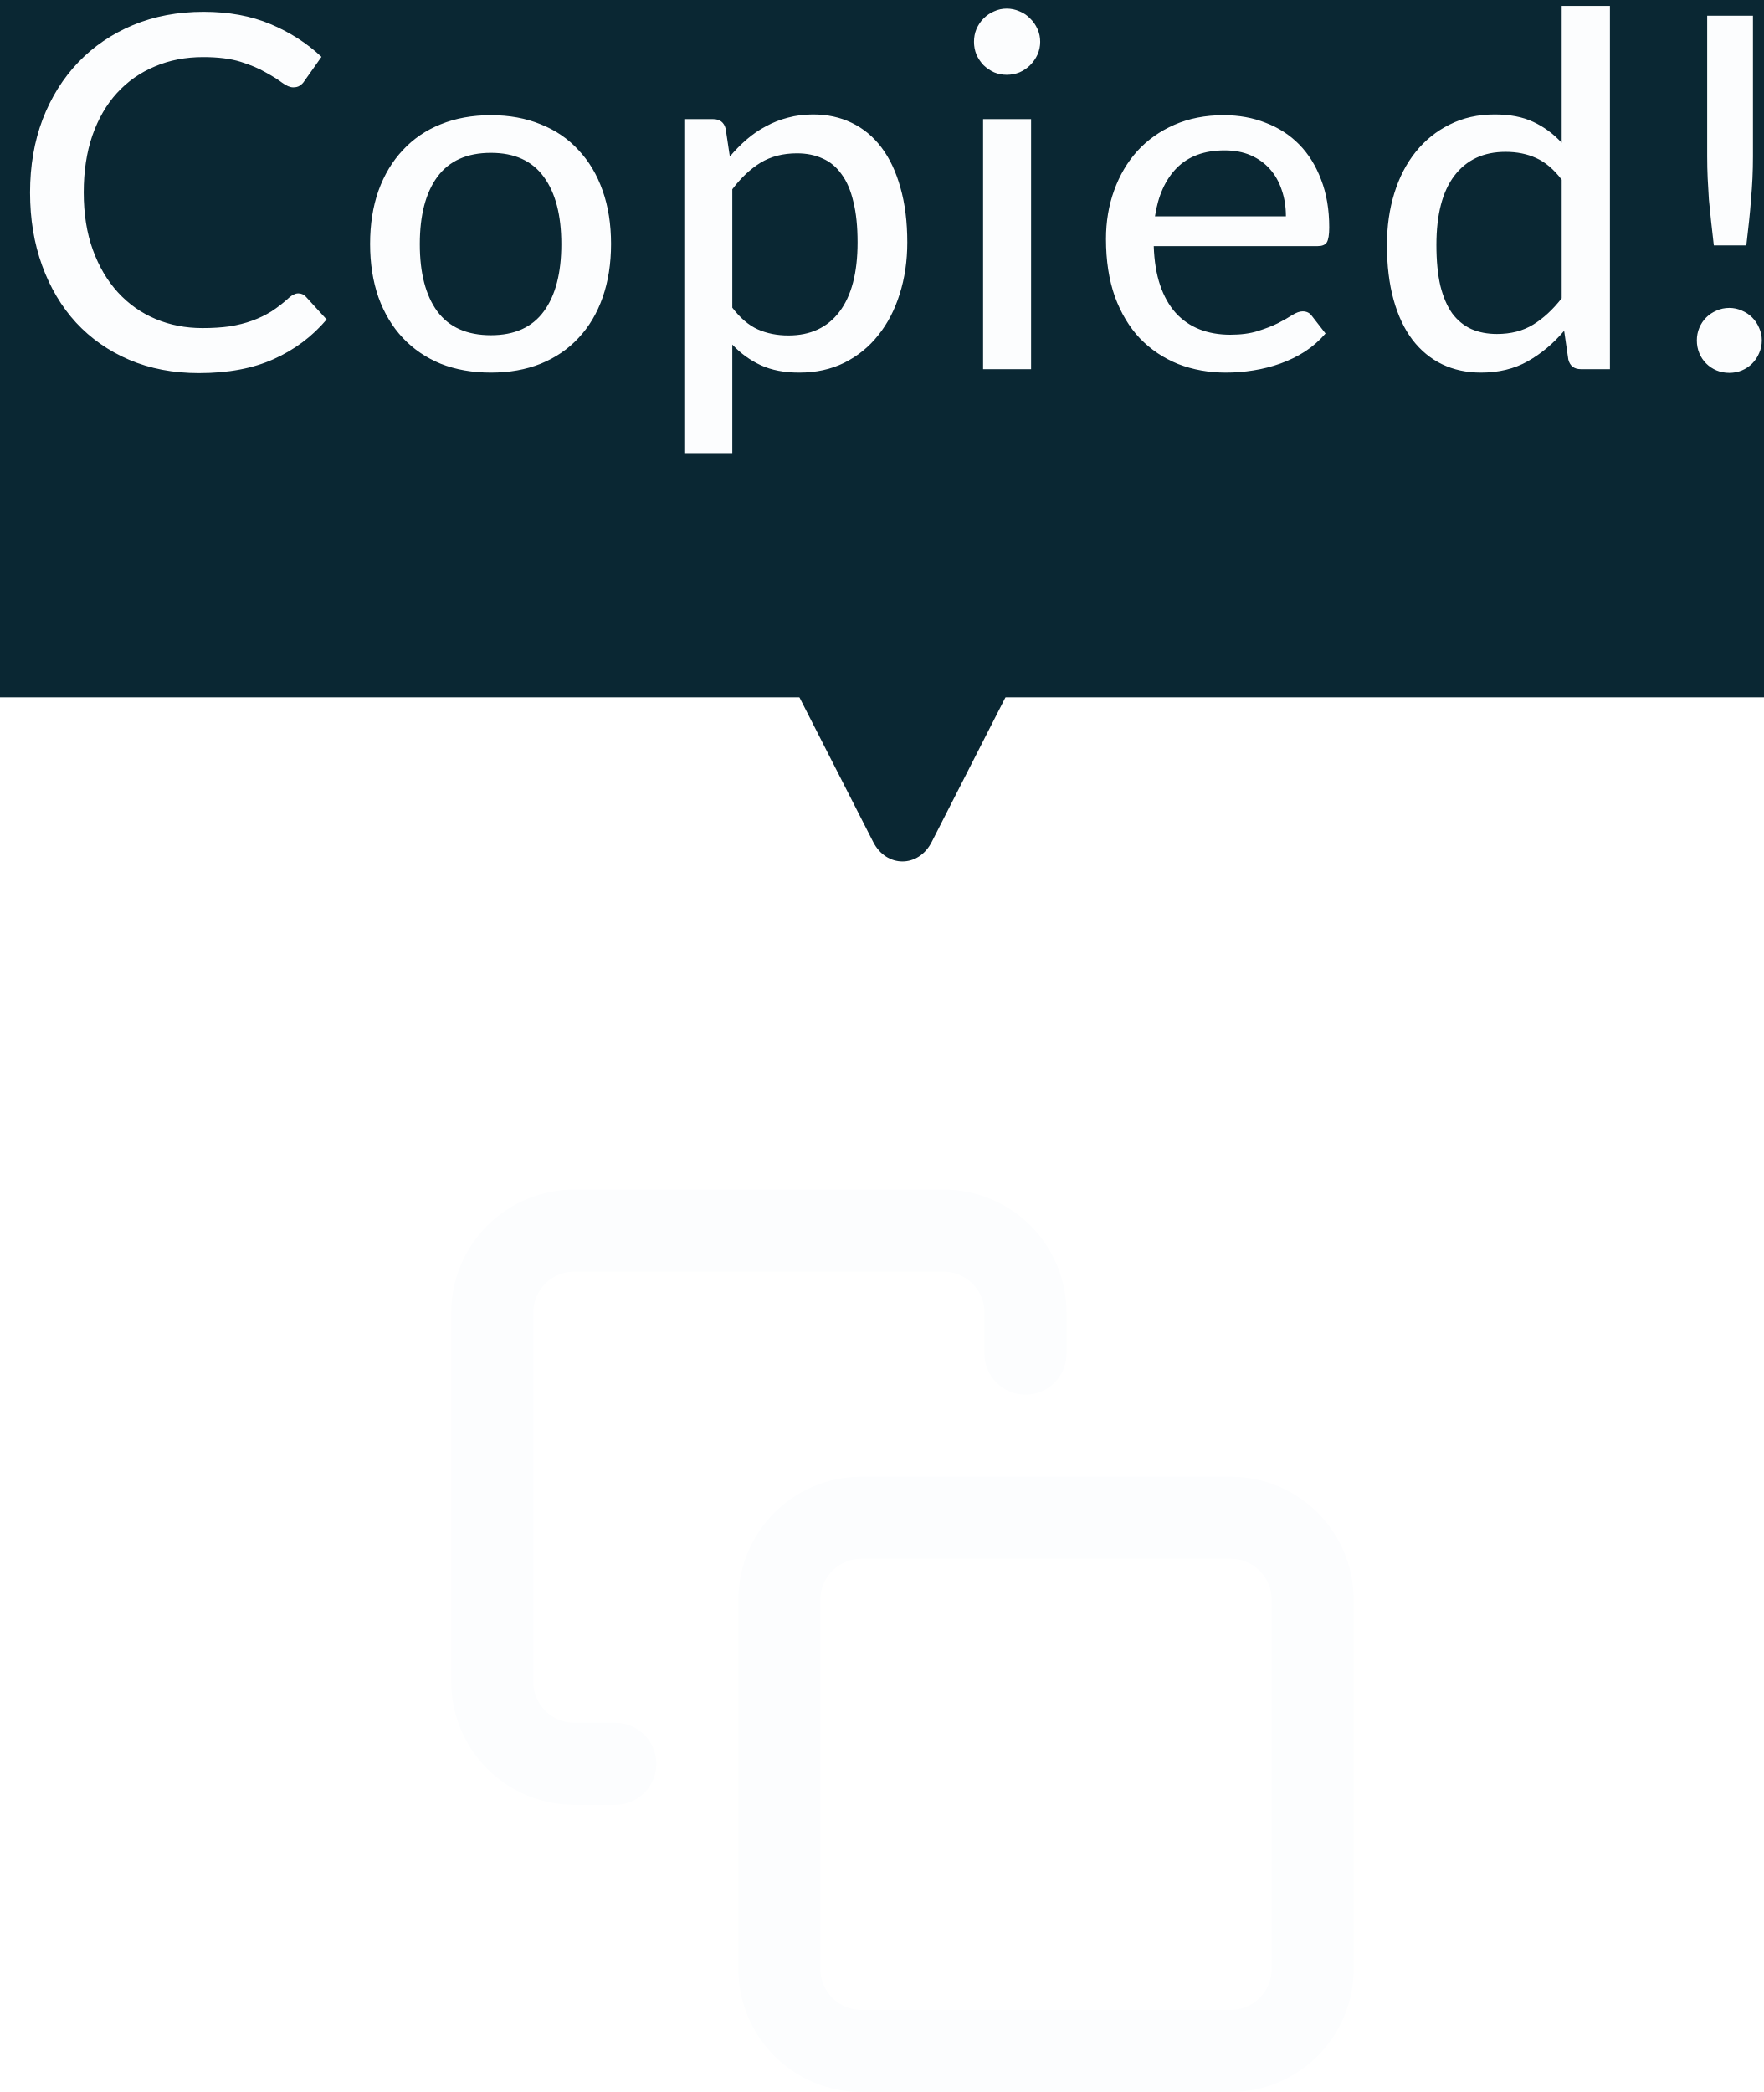
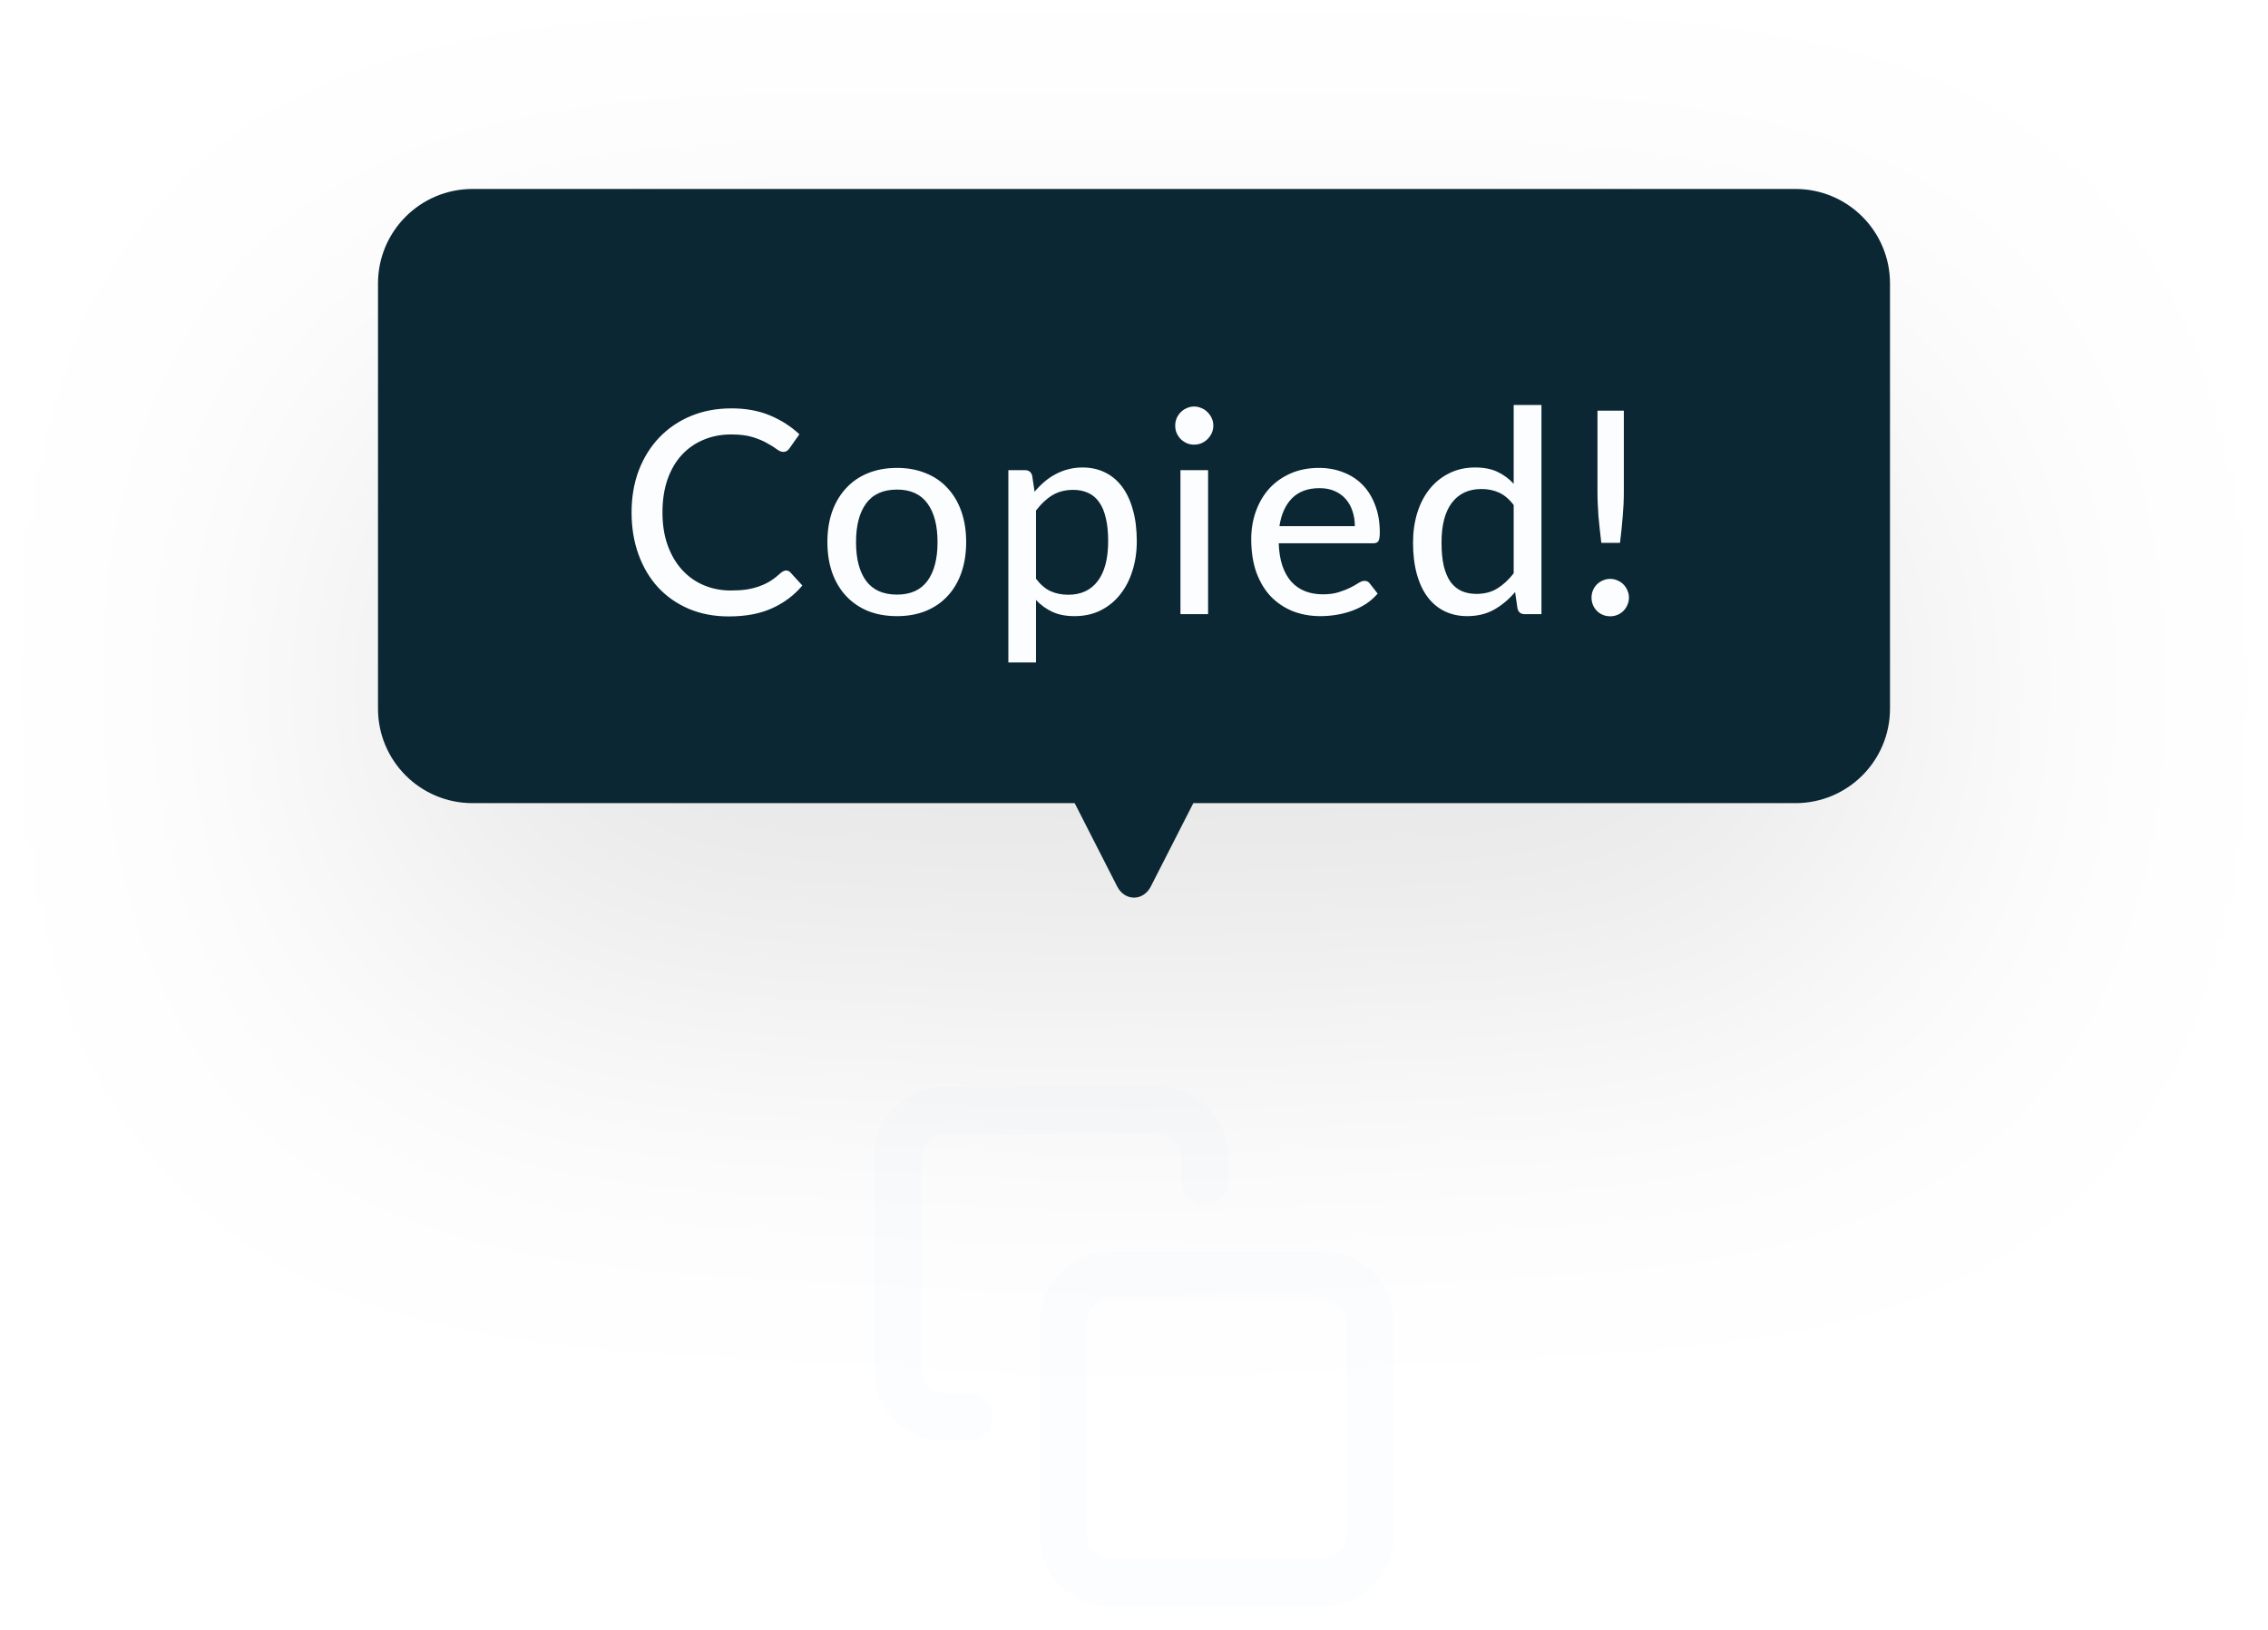
- <svg xmlns="http://www.w3.org/2000/svg" width="43" height="51" viewBox="0 0 43 51" fill="none">
-   <path d="M30 37H21C19.895 37 19 37.895 19 39V48C19 49.105 19.895 50 21 50H30C31.105 50 32 49.105 32 48V39C32 37.895 31.105 37 30 37Z" stroke="#FCFDFE" stroke-width="2" stroke-linecap="round" stroke-linejoin="round" />
-   <path d="M15 43H14C13.47 43 12.961 42.789 12.586 42.414C12.211 42.039 12 41.53 12 41V32C12 31.47 12.211 30.961 12.586 30.586C12.961 30.211 13.47 30 14 30H23C23.53 30 24.039 30.211 24.414 30.586C24.789 30.961 25 31.47 25 32V33" stroke="#FCFDFE" stroke-width="2" stroke-linecap="round" stroke-linejoin="round" />
-   <rect x="-10" y="-9" width="64" height="26" rx="4" fill="#0A2733" />
-   <path d="M22.713 20.526C22.391 21.158 21.609 21.158 21.287 20.526L14.119 6.47C13.788 5.822 14.187 5 14.832 5L29.168 5C29.813 5 30.212 5.822 29.881 6.47L22.713 20.526Z" fill="#0A2733" />
-   <path d="M7.273 7.152C7.345 7.152 7.407 7.18 7.459 7.236L7.963 7.788C7.611 8.204 7.181 8.526 6.673 8.754C6.169 8.982 5.561 9.096 4.849 9.096C4.225 9.096 3.659 8.988 3.151 8.772C2.647 8.556 2.215 8.254 1.855 7.866C1.499 7.478 1.223 7.014 1.027 6.474C0.831 5.934 0.733 5.34 0.733 4.692C0.733 4.044 0.835 3.45 1.039 2.91C1.247 2.37 1.537 1.906 1.909 1.518C2.281 1.13 2.725 0.828 3.241 0.612C3.761 0.396 4.335 0.288 4.963 0.288C5.575 0.288 6.119 0.388 6.595 0.588C7.071 0.788 7.485 1.054 7.837 1.386L7.417 1.98C7.389 2.024 7.353 2.06 7.309 2.088C7.269 2.116 7.215 2.13 7.147 2.13C7.071 2.13 6.981 2.092 6.877 2.016C6.777 1.94 6.643 1.856 6.475 1.764C6.311 1.668 6.107 1.582 5.863 1.506C5.619 1.43 5.315 1.392 4.951 1.392C4.523 1.392 4.131 1.468 3.775 1.62C3.419 1.768 3.111 1.984 2.851 2.268C2.595 2.548 2.395 2.894 2.251 3.306C2.111 3.714 2.041 4.176 2.041 4.692C2.041 5.216 2.115 5.682 2.263 6.09C2.411 6.498 2.615 6.844 2.875 7.128C3.135 7.412 3.441 7.628 3.793 7.776C4.145 7.924 4.525 7.998 4.933 7.998C5.181 7.998 5.403 7.984 5.599 7.956C5.799 7.924 5.981 7.878 6.145 7.818C6.313 7.758 6.471 7.682 6.619 7.59C6.767 7.494 6.913 7.38 7.057 7.248C7.089 7.22 7.123 7.198 7.159 7.182C7.195 7.162 7.233 7.152 7.273 7.152ZM11.968 2.808C12.416 2.808 12.82 2.882 13.18 3.03C13.544 3.174 13.852 3.384 14.104 3.66C14.36 3.932 14.556 4.262 14.692 4.65C14.828 5.034 14.896 5.466 14.896 5.946C14.896 6.426 14.828 6.86 14.692 7.248C14.556 7.636 14.36 7.966 14.104 8.238C13.852 8.51 13.544 8.72 13.18 8.868C12.82 9.012 12.416 9.084 11.968 9.084C11.516 9.084 11.108 9.012 10.744 8.868C10.384 8.72 10.076 8.51 9.82 8.238C9.564 7.966 9.366 7.636 9.226 7.248C9.09 6.86 9.022 6.426 9.022 5.946C9.022 5.466 9.09 5.034 9.226 4.65C9.366 4.262 9.564 3.932 9.82 3.66C10.076 3.384 10.384 3.174 10.744 3.03C11.108 2.882 11.516 2.808 11.968 2.808ZM11.968 8.172C12.544 8.172 12.974 7.978 13.258 7.59C13.542 7.202 13.684 6.656 13.684 5.952C13.684 5.248 13.542 4.702 13.258 4.314C12.974 3.922 12.544 3.726 11.968 3.726C11.384 3.726 10.948 3.922 10.66 4.314C10.376 4.702 10.234 5.248 10.234 5.952C10.234 6.656 10.376 7.202 10.66 7.59C10.948 7.978 11.384 8.172 11.968 8.172ZM17.852 7.5C18.044 7.752 18.25 7.928 18.47 8.028C18.694 8.128 18.944 8.178 19.22 8.178C19.756 8.178 20.17 7.986 20.462 7.602C20.758 7.214 20.906 6.65 20.906 5.91C20.906 5.522 20.872 5.192 20.804 4.92C20.74 4.644 20.644 4.42 20.516 4.248C20.392 4.072 20.238 3.944 20.054 3.864C19.87 3.78 19.662 3.738 19.43 3.738C19.09 3.738 18.794 3.814 18.542 3.966C18.294 4.118 18.064 4.334 17.852 4.614V7.5ZM17.792 3.816C17.92 3.664 18.056 3.526 18.2 3.402C18.348 3.274 18.506 3.166 18.674 3.078C18.842 2.986 19.02 2.916 19.208 2.868C19.4 2.816 19.604 2.79 19.82 2.79C20.168 2.79 20.482 2.858 20.762 2.994C21.046 3.13 21.288 3.33 21.488 3.594C21.688 3.858 21.842 4.184 21.95 4.572C22.062 4.96 22.118 5.406 22.118 5.91C22.118 6.362 22.056 6.782 21.932 7.17C21.812 7.554 21.638 7.888 21.41 8.172C21.186 8.456 20.91 8.68 20.582 8.844C20.258 9.004 19.892 9.084 19.484 9.084C19.12 9.084 18.808 9.024 18.548 8.904C18.288 8.784 18.056 8.616 17.852 8.4V11.046H16.682V2.904H17.384C17.548 2.904 17.65 2.982 17.69 3.138L17.792 3.816ZM25.136 2.904V9H23.966V2.904H25.136ZM25.358 1.02C25.358 1.128 25.336 1.232 25.292 1.332C25.248 1.428 25.188 1.514 25.112 1.59C25.04 1.662 24.954 1.72 24.854 1.764C24.754 1.804 24.65 1.824 24.542 1.824C24.434 1.824 24.332 1.804 24.236 1.764C24.14 1.72 24.054 1.662 23.978 1.59C23.906 1.514 23.848 1.428 23.804 1.332C23.764 1.232 23.744 1.128 23.744 1.02C23.744 0.908 23.764 0.804 23.804 0.708C23.848 0.608 23.906 0.522 23.978 0.45C24.054 0.374 24.14 0.316 24.236 0.276C24.332 0.232 24.434 0.21 24.542 0.21C24.65 0.21 24.754 0.232 24.854 0.276C24.954 0.316 25.04 0.374 25.112 0.45C25.188 0.522 25.248 0.608 25.292 0.708C25.336 0.804 25.358 0.908 25.358 1.02ZM31.348 5.274C31.348 5.042 31.314 4.828 31.246 4.632C31.182 4.436 31.086 4.266 30.958 4.122C30.83 3.978 30.674 3.866 30.49 3.786C30.306 3.706 30.094 3.666 29.854 3.666C29.362 3.666 28.974 3.808 28.69 4.092C28.41 4.376 28.232 4.77 28.156 5.274H31.348ZM32.314 8.13C32.17 8.298 32.004 8.444 31.816 8.568C31.628 8.688 31.428 8.786 31.216 8.862C31.004 8.938 30.784 8.994 30.556 9.03C30.332 9.066 30.11 9.084 29.89 9.084C29.47 9.084 29.08 9.014 28.72 8.874C28.364 8.73 28.054 8.522 27.79 8.25C27.53 7.974 27.326 7.634 27.178 7.23C27.034 6.822 26.962 6.354 26.962 5.826C26.962 5.402 27.028 5.008 27.16 4.644C27.292 4.276 27.48 3.956 27.724 3.684C27.972 3.412 28.274 3.198 28.63 3.042C28.986 2.886 29.386 2.808 29.83 2.808C30.202 2.808 30.544 2.87 30.856 2.994C31.172 3.114 31.444 3.29 31.672 3.522C31.9 3.754 32.078 4.04 32.206 4.38C32.338 4.72 32.404 5.108 32.404 5.544C32.404 5.724 32.384 5.846 32.344 5.91C32.304 5.97 32.23 6 32.122 6H28.126C28.138 6.364 28.19 6.682 28.282 6.954C28.374 7.222 28.5 7.446 28.66 7.626C28.824 7.806 29.018 7.94 29.242 8.028C29.466 8.116 29.716 8.16 29.992 8.16C30.252 8.16 30.476 8.13 30.664 8.07C30.856 8.01 31.02 7.946 31.156 7.878C31.296 7.806 31.412 7.74 31.504 7.68C31.6 7.62 31.684 7.59 31.756 7.59C31.852 7.59 31.926 7.626 31.978 7.698L32.314 8.13ZM38.071 4.38C37.879 4.128 37.671 3.952 37.447 3.852C37.227 3.752 36.979 3.702 36.703 3.702C36.167 3.702 35.751 3.896 35.455 4.284C35.163 4.668 35.017 5.23 35.017 5.97C35.017 6.358 35.049 6.69 35.113 6.966C35.181 7.238 35.277 7.462 35.401 7.638C35.529 7.81 35.685 7.938 35.869 8.022C36.053 8.102 36.261 8.142 36.493 8.142C36.833 8.142 37.127 8.066 37.375 7.914C37.623 7.762 37.855 7.548 38.071 7.272V4.38ZM39.247 0.144V9H38.539C38.375 9 38.273 8.922 38.233 8.766L38.131 8.064C37.871 8.372 37.575 8.62 37.243 8.808C36.915 8.992 36.535 9.084 36.103 9.084C35.755 9.084 35.439 9.016 35.155 8.88C34.875 8.744 34.635 8.546 34.435 8.286C34.235 8.022 34.081 7.696 33.973 7.308C33.865 6.92 33.811 6.474 33.811 5.97C33.811 5.518 33.871 5.098 33.991 4.71C34.111 4.322 34.285 3.986 34.513 3.702C34.741 3.418 35.017 3.196 35.341 3.036C35.665 2.872 36.031 2.79 36.439 2.79C36.807 2.79 37.119 2.85 37.375 2.97C37.635 3.09 37.867 3.26 38.071 3.48V0.144H39.247ZM42.734 0.384V3.816C42.734 3.996 42.73 4.172 42.722 4.344C42.714 4.516 42.702 4.69 42.686 4.866C42.674 5.038 42.658 5.216 42.638 5.4C42.618 5.584 42.596 5.778 42.572 5.982H41.78C41.756 5.778 41.734 5.584 41.714 5.4C41.694 5.216 41.676 5.038 41.66 4.866C41.648 4.69 41.638 4.516 41.63 4.344C41.622 4.172 41.618 3.996 41.618 3.816V0.384H42.734ZM41.366 8.298C41.366 8.19 41.386 8.088 41.426 7.992C41.466 7.896 41.522 7.812 41.594 7.74C41.666 7.668 41.75 7.612 41.846 7.572C41.942 7.528 42.046 7.506 42.158 7.506C42.266 7.506 42.368 7.528 42.464 7.572C42.56 7.612 42.644 7.668 42.716 7.74C42.788 7.812 42.844 7.896 42.884 7.992C42.928 8.088 42.95 8.19 42.95 8.298C42.95 8.41 42.928 8.514 42.884 8.61C42.844 8.706 42.788 8.79 42.716 8.862C42.644 8.934 42.56 8.99 42.464 9.03C42.368 9.07 42.266 9.09 42.158 9.09C42.046 9.09 41.942 9.07 41.846 9.03C41.75 8.99 41.666 8.934 41.594 8.862C41.522 8.79 41.466 8.706 41.426 8.61C41.386 8.514 41.366 8.41 41.366 8.298Z" fill="#FCFDFE" />
+ <svg xmlns="http://www.w3.org/2000/svg" width="96" height="69" viewBox="0 0 96 69" fill="none">
+   <path d="M56 54H47C45.895 54 45 54.895 45 56V65C45 66.105 45.895 67 47 67H56C57.105 67 58 66.105 58 65V56C58 54.895 57.105 54 56 54Z" stroke="#FCFDFE" stroke-width="2" stroke-linecap="round" stroke-linejoin="round" />
+   <path d="M41 60H40C39.47 60 38.961 59.789 38.586 59.414C38.211 59.039 38 58.53 38 58V49C38 48.47 38.211 47.961 38.586 47.586C38.961 47.211 39.47 47 40 47H49C49.53 47 50.039 47.211 50.414 47.586C50.789 47.961 51 48.47 51 49V50" stroke="#FCFDFE" stroke-width="2" stroke-linecap="round" stroke-linejoin="round" />
+   <g filter="url(#filter0_d)">
+     <path fill-rule="evenodd" clip-rule="evenodd" d="M20 8C17.791 8 16 9.791 16 12V30C16 32.209 17.791 34 20 34H45.489L47.287 37.526C47.609 38.158 48.391 38.158 48.713 37.526L50.511 34H76C78.209 34 80 32.209 80 30V12C80 9.791 78.209 8 76 8H20Z" fill="#0A2733" />
+   </g>
+   <path d="M33.273 24.152C33.345 24.152 33.407 24.18 33.459 24.236L33.963 24.788C33.611 25.204 33.181 25.526 32.673 25.754C32.169 25.982 31.561 26.096 30.849 26.096C30.225 26.096 29.659 25.988 29.151 25.772C28.647 25.556 28.215 25.254 27.855 24.866C27.499 24.478 27.223 24.014 27.027 23.474C26.831 22.934 26.733 22.34 26.733 21.692C26.733 21.044 26.835 20.45 27.039 19.91C27.247 19.37 27.537 18.906 27.909 18.518C28.281 18.13 28.725 17.828 29.241 17.612C29.761 17.396 30.335 17.288 30.963 17.288C31.575 17.288 32.119 17.388 32.595 17.588C33.071 17.788 33.485 18.054 33.837 18.386L33.417 18.98C33.389 19.024 33.353 19.06 33.309 19.088C33.269 19.116 33.215 19.13 33.147 19.13C33.071 19.13 32.981 19.092 32.877 19.016C32.777 18.94 32.643 18.856 32.475 18.764C32.311 18.668 32.107 18.582 31.863 18.506C31.619 18.43 31.315 18.392 30.951 18.392C30.523 18.392 30.131 18.468 29.775 18.62C29.419 18.768 29.111 18.984 28.851 19.268C28.595 19.548 28.395 19.894 28.251 20.306C28.111 20.714 28.041 21.176 28.041 21.692C28.041 22.216 28.115 22.682 28.263 23.09C28.411 23.498 28.615 23.844 28.875 24.128C29.135 24.412 29.441 24.628 29.793 24.776C30.145 24.924 30.525 24.998 30.933 24.998C31.181 24.998 31.403 24.984 31.599 24.956C31.799 24.924 31.981 24.878 32.145 24.818C32.313 24.758 32.471 24.682 32.619 24.59C32.767 24.494 32.913 24.38 33.057 24.248C33.089 24.22 33.123 24.198 33.159 24.182C33.195 24.162 33.233 24.152 33.273 24.152ZM37.968 19.808C38.416 19.808 38.82 19.882 39.18 20.03C39.544 20.174 39.852 20.384 40.104 20.66C40.36 20.932 40.556 21.262 40.692 21.65C40.828 22.034 40.896 22.466 40.896 22.946C40.896 23.426 40.828 23.86 40.692 24.248C40.556 24.636 40.36 24.966 40.104 25.238C39.852 25.51 39.544 25.72 39.18 25.868C38.82 26.012 38.416 26.084 37.968 26.084C37.516 26.084 37.108 26.012 36.744 25.868C36.384 25.72 36.076 25.51 35.82 25.238C35.564 24.966 35.366 24.636 35.226 24.248C35.09 23.86 35.022 23.426 35.022 22.946C35.022 22.466 35.09 22.034 35.226 21.65C35.366 21.262 35.564 20.932 35.82 20.66C36.076 20.384 36.384 20.174 36.744 20.03C37.108 19.882 37.516 19.808 37.968 19.808ZM37.968 25.172C38.544 25.172 38.974 24.978 39.258 24.59C39.542 24.202 39.684 23.656 39.684 22.952C39.684 22.248 39.542 21.702 39.258 21.314C38.974 20.922 38.544 20.726 37.968 20.726C37.384 20.726 36.948 20.922 36.66 21.314C36.376 21.702 36.234 22.248 36.234 22.952C36.234 23.656 36.376 24.202 36.66 24.59C36.948 24.978 37.384 25.172 37.968 25.172ZM43.852 24.5C44.044 24.752 44.25 24.928 44.47 25.028C44.694 25.128 44.944 25.178 45.22 25.178C45.756 25.178 46.17 24.986 46.462 24.602C46.758 24.214 46.906 23.65 46.906 22.91C46.906 22.522 46.872 22.192 46.804 21.92C46.74 21.644 46.644 21.42 46.516 21.248C46.392 21.072 46.238 20.944 46.054 20.864C45.87 20.78 45.662 20.738 45.43 20.738C45.09 20.738 44.794 20.814 44.542 20.966C44.294 21.118 44.064 21.334 43.852 21.614V24.5ZM43.792 20.816C43.92 20.664 44.056 20.526 44.2 20.402C44.348 20.274 44.506 20.166 44.674 20.078C44.842 19.986 45.02 19.916 45.208 19.868C45.4 19.816 45.604 19.79 45.82 19.79C46.168 19.79 46.482 19.858 46.762 19.994C47.046 20.13 47.288 20.33 47.488 20.594C47.688 20.858 47.842 21.184 47.95 21.572C48.062 21.96 48.118 22.406 48.118 22.91C48.118 23.362 48.056 23.782 47.932 24.17C47.812 24.554 47.638 24.888 47.41 25.172C47.186 25.456 46.91 25.68 46.582 25.844C46.258 26.004 45.892 26.084 45.484 26.084C45.12 26.084 44.808 26.024 44.548 25.904C44.288 25.784 44.056 25.616 43.852 25.4V28.046H42.682V19.904H43.384C43.548 19.904 43.65 19.982 43.69 20.138L43.792 20.816ZM51.136 19.904V26H49.966V19.904H51.136ZM51.358 18.02C51.358 18.128 51.336 18.232 51.292 18.332C51.248 18.428 51.188 18.514 51.112 18.59C51.04 18.662 50.954 18.72 50.854 18.764C50.754 18.804 50.65 18.824 50.542 18.824C50.434 18.824 50.332 18.804 50.236 18.764C50.14 18.72 50.054 18.662 49.978 18.59C49.906 18.514 49.848 18.428 49.804 18.332C49.764 18.232 49.744 18.128 49.744 18.02C49.744 17.908 49.764 17.804 49.804 17.708C49.848 17.608 49.906 17.522 49.978 17.45C50.054 17.374 50.14 17.316 50.236 17.276C50.332 17.232 50.434 17.21 50.542 17.21C50.65 17.21 50.754 17.232 50.854 17.276C50.954 17.316 51.04 17.374 51.112 17.45C51.188 17.522 51.248 17.608 51.292 17.708C51.336 17.804 51.358 17.908 51.358 18.02ZM57.348 22.274C57.348 22.042 57.314 21.828 57.246 21.632C57.182 21.436 57.086 21.266 56.958 21.122C56.83 20.978 56.674 20.866 56.49 20.786C56.306 20.706 56.094 20.666 55.854 20.666C55.362 20.666 54.974 20.808 54.69 21.092C54.41 21.376 54.232 21.77 54.156 22.274H57.348ZM58.314 25.13C58.17 25.298 58.004 25.444 57.816 25.568C57.628 25.688 57.428 25.786 57.216 25.862C57.004 25.938 56.784 25.994 56.556 26.03C56.332 26.066 56.11 26.084 55.89 26.084C55.47 26.084 55.08 26.014 54.72 25.874C54.364 25.73 54.054 25.522 53.79 25.25C53.53 24.974 53.326 24.634 53.178 24.23C53.034 23.822 52.962 23.354 52.962 22.826C52.962 22.402 53.028 22.008 53.16 21.644C53.292 21.276 53.48 20.956 53.724 20.684C53.972 20.412 54.274 20.198 54.63 20.042C54.986 19.886 55.386 19.808 55.83 19.808C56.202 19.808 56.544 19.87 56.856 19.994C57.172 20.114 57.444 20.29 57.672 20.522C57.9 20.754 58.078 21.04 58.206 21.38C58.338 21.72 58.404 22.108 58.404 22.544C58.404 22.724 58.384 22.846 58.344 22.91C58.304 22.97 58.23 23 58.122 23H54.126C54.138 23.364 54.19 23.682 54.282 23.954C54.374 24.222 54.5 24.446 54.66 24.626C54.824 24.806 55.018 24.94 55.242 25.028C55.466 25.116 55.716 25.16 55.992 25.16C56.252 25.16 56.476 25.13 56.664 25.07C56.856 25.01 57.02 24.946 57.156 24.878C57.296 24.806 57.412 24.74 57.504 24.68C57.6 24.62 57.684 24.59 57.756 24.59C57.852 24.59 57.926 24.626 57.978 24.698L58.314 25.13ZM64.071 21.38C63.879 21.128 63.671 20.952 63.447 20.852C63.227 20.752 62.979 20.702 62.703 20.702C62.167 20.702 61.751 20.896 61.455 21.284C61.163 21.668 61.017 22.23 61.017 22.97C61.017 23.358 61.049 23.69 61.113 23.966C61.181 24.238 61.277 24.462 61.401 24.638C61.529 24.81 61.685 24.938 61.869 25.022C62.053 25.102 62.261 25.142 62.493 25.142C62.833 25.142 63.127 25.066 63.375 24.914C63.623 24.762 63.855 24.548 64.071 24.272V21.38ZM65.247 17.144V26H64.539C64.375 26 64.273 25.922 64.233 25.766L64.131 25.064C63.871 25.372 63.575 25.62 63.243 25.808C62.915 25.992 62.535 26.084 62.103 26.084C61.755 26.084 61.439 26.016 61.155 25.88C60.875 25.744 60.635 25.546 60.435 25.286C60.235 25.022 60.081 24.696 59.973 24.308C59.865 23.92 59.811 23.474 59.811 22.97C59.811 22.518 59.871 22.098 59.991 21.71C60.111 21.322 60.285 20.986 60.513 20.702C60.741 20.418 61.017 20.196 61.341 20.036C61.665 19.872 62.031 19.79 62.439 19.79C62.807 19.79 63.119 19.85 63.375 19.97C63.635 20.09 63.867 20.26 64.071 20.48V17.144H65.247ZM68.734 17.384V20.816C68.734 20.996 68.73 21.172 68.722 21.344C68.714 21.516 68.702 21.69 68.686 21.866C68.674 22.038 68.658 22.216 68.638 22.4C68.618 22.584 68.596 22.778 68.572 22.982H67.78C67.756 22.778 67.734 22.584 67.714 22.4C67.694 22.216 67.676 22.038 67.66 21.866C67.648 21.69 67.638 21.516 67.63 21.344C67.622 21.172 67.618 20.996 67.618 20.816V17.384H68.734ZM67.366 25.298C67.366 25.19 67.386 25.088 67.426 24.992C67.466 24.896 67.522 24.812 67.594 24.74C67.666 24.668 67.75 24.612 67.846 24.572C67.942 24.528 68.046 24.506 68.158 24.506C68.266 24.506 68.368 24.528 68.464 24.572C68.56 24.612 68.644 24.668 68.716 24.74C68.788 24.812 68.844 24.896 68.884 24.992C68.928 25.088 68.95 25.19 68.95 25.298C68.95 25.41 68.928 25.514 68.884 25.61C68.844 25.706 68.788 25.79 68.716 25.862C68.644 25.934 68.56 25.99 68.464 26.03C68.368 26.07 68.266 26.09 68.158 26.09C68.046 26.09 67.942 26.07 67.846 26.03C67.75 25.99 67.666 25.934 67.594 25.862C67.522 25.79 67.466 25.706 67.426 25.61C67.386 25.514 67.366 25.41 67.366 25.298Z" fill="#FCFDFE" />
+   <defs>
+     <filter id="filter0_d" x="0" y="0" width="96" height="62" filterUnits="userSpaceOnUse" color-interpolation-filters="sRGB">
+       <feFlood flood-opacity="0" result="BackgroundImageFix" />
+       <feColorMatrix in="SourceAlpha" type="matrix" values="0 0 0 0 0 0 0 0 0 0 0 0 0 0 0 0 0 0 127 0" />
+       <feOffset dy="8" />
+       <feGaussianBlur stdDeviation="8" />
+       <feColorMatrix type="matrix" values="0 0 0 0 0 0 0 0 0 0 0 0 0 0 0 0 0 0 0.1 0" />
+       <feBlend mode="normal" in2="BackgroundImageFix" result="effect1_dropShadow" />
+       <feBlend mode="normal" in="SourceGraphic" in2="effect1_dropShadow" result="shape" />
+     </filter>
+   </defs>
</svg>
